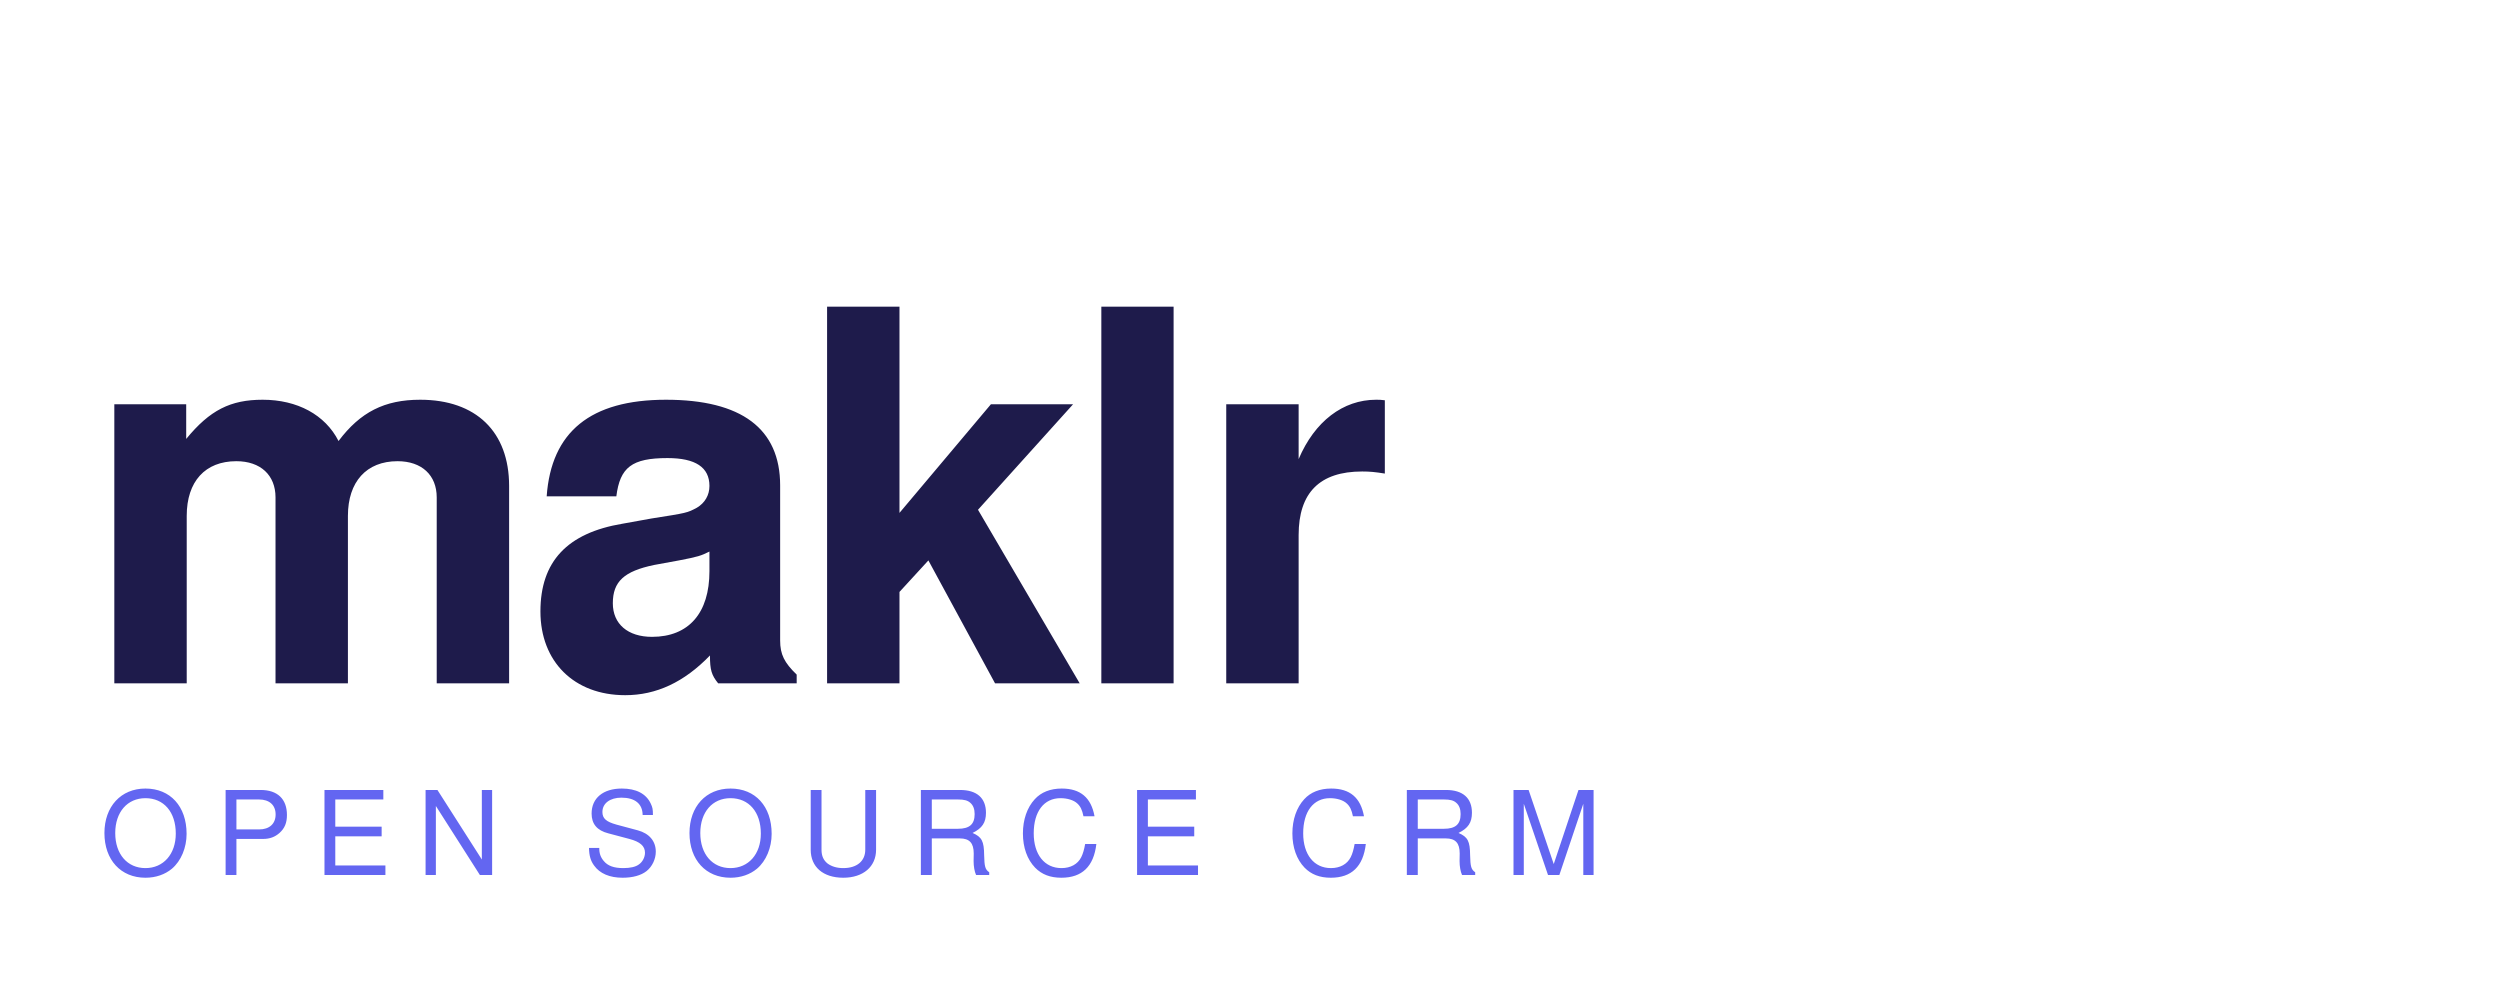
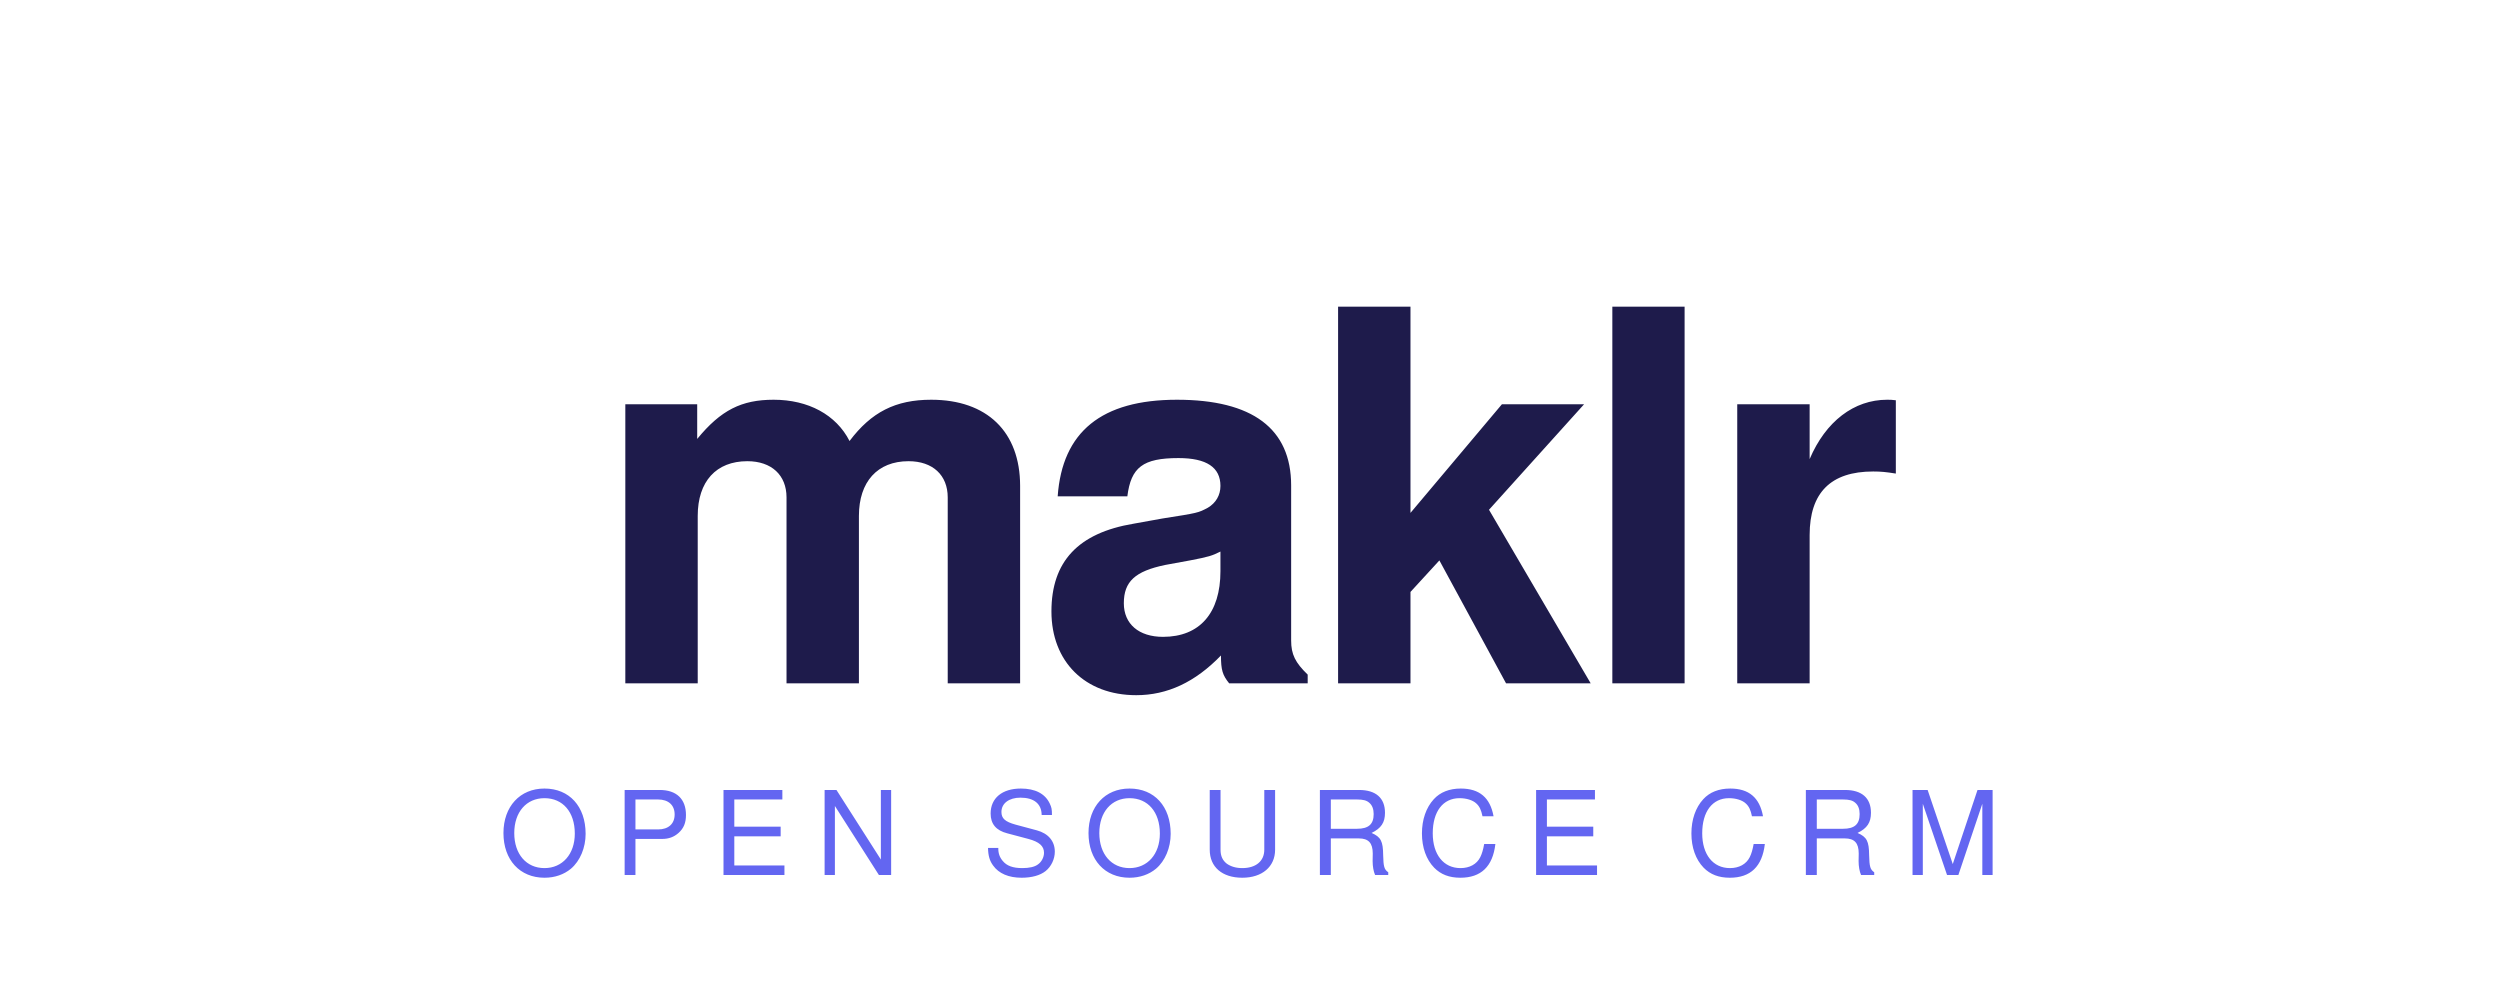
<svg xmlns="http://www.w3.org/2000/svg" viewBox="0 0 300 120" width="300" height="120">
-   <text x="10" y="82" font-family="system-ui, -apple-system, 'Segoe UI', Helvetica, Arial, sans-serif" font-size="62" font-weight="700" letter-spacing="-2" fill="#1e1b4b">
+   <text x="150" y="82" text-anchor="middle" font-family="system-ui, -apple-system, 'Segoe UI', Helvetica, Arial, sans-serif" font-size="62" font-weight="700" letter-spacing="-2" fill="#1e1b4b">
    maklr
  </text>
-   <text x="12" y="105" font-family="system-ui, -apple-system, 'Segoe UI', Helvetica, Arial, sans-serif" font-size="14" font-weight="400" letter-spacing="3" fill="#6366f1">
+   <text x="150" y="105" text-anchor="middle" font-family="system-ui, -apple-system, 'Segoe UI', Helvetica, Arial, sans-serif" font-size="14" font-weight="400" letter-spacing="3" fill="#6366f1">
    OPEN SOURCE CRM
  </text>
</svg>
